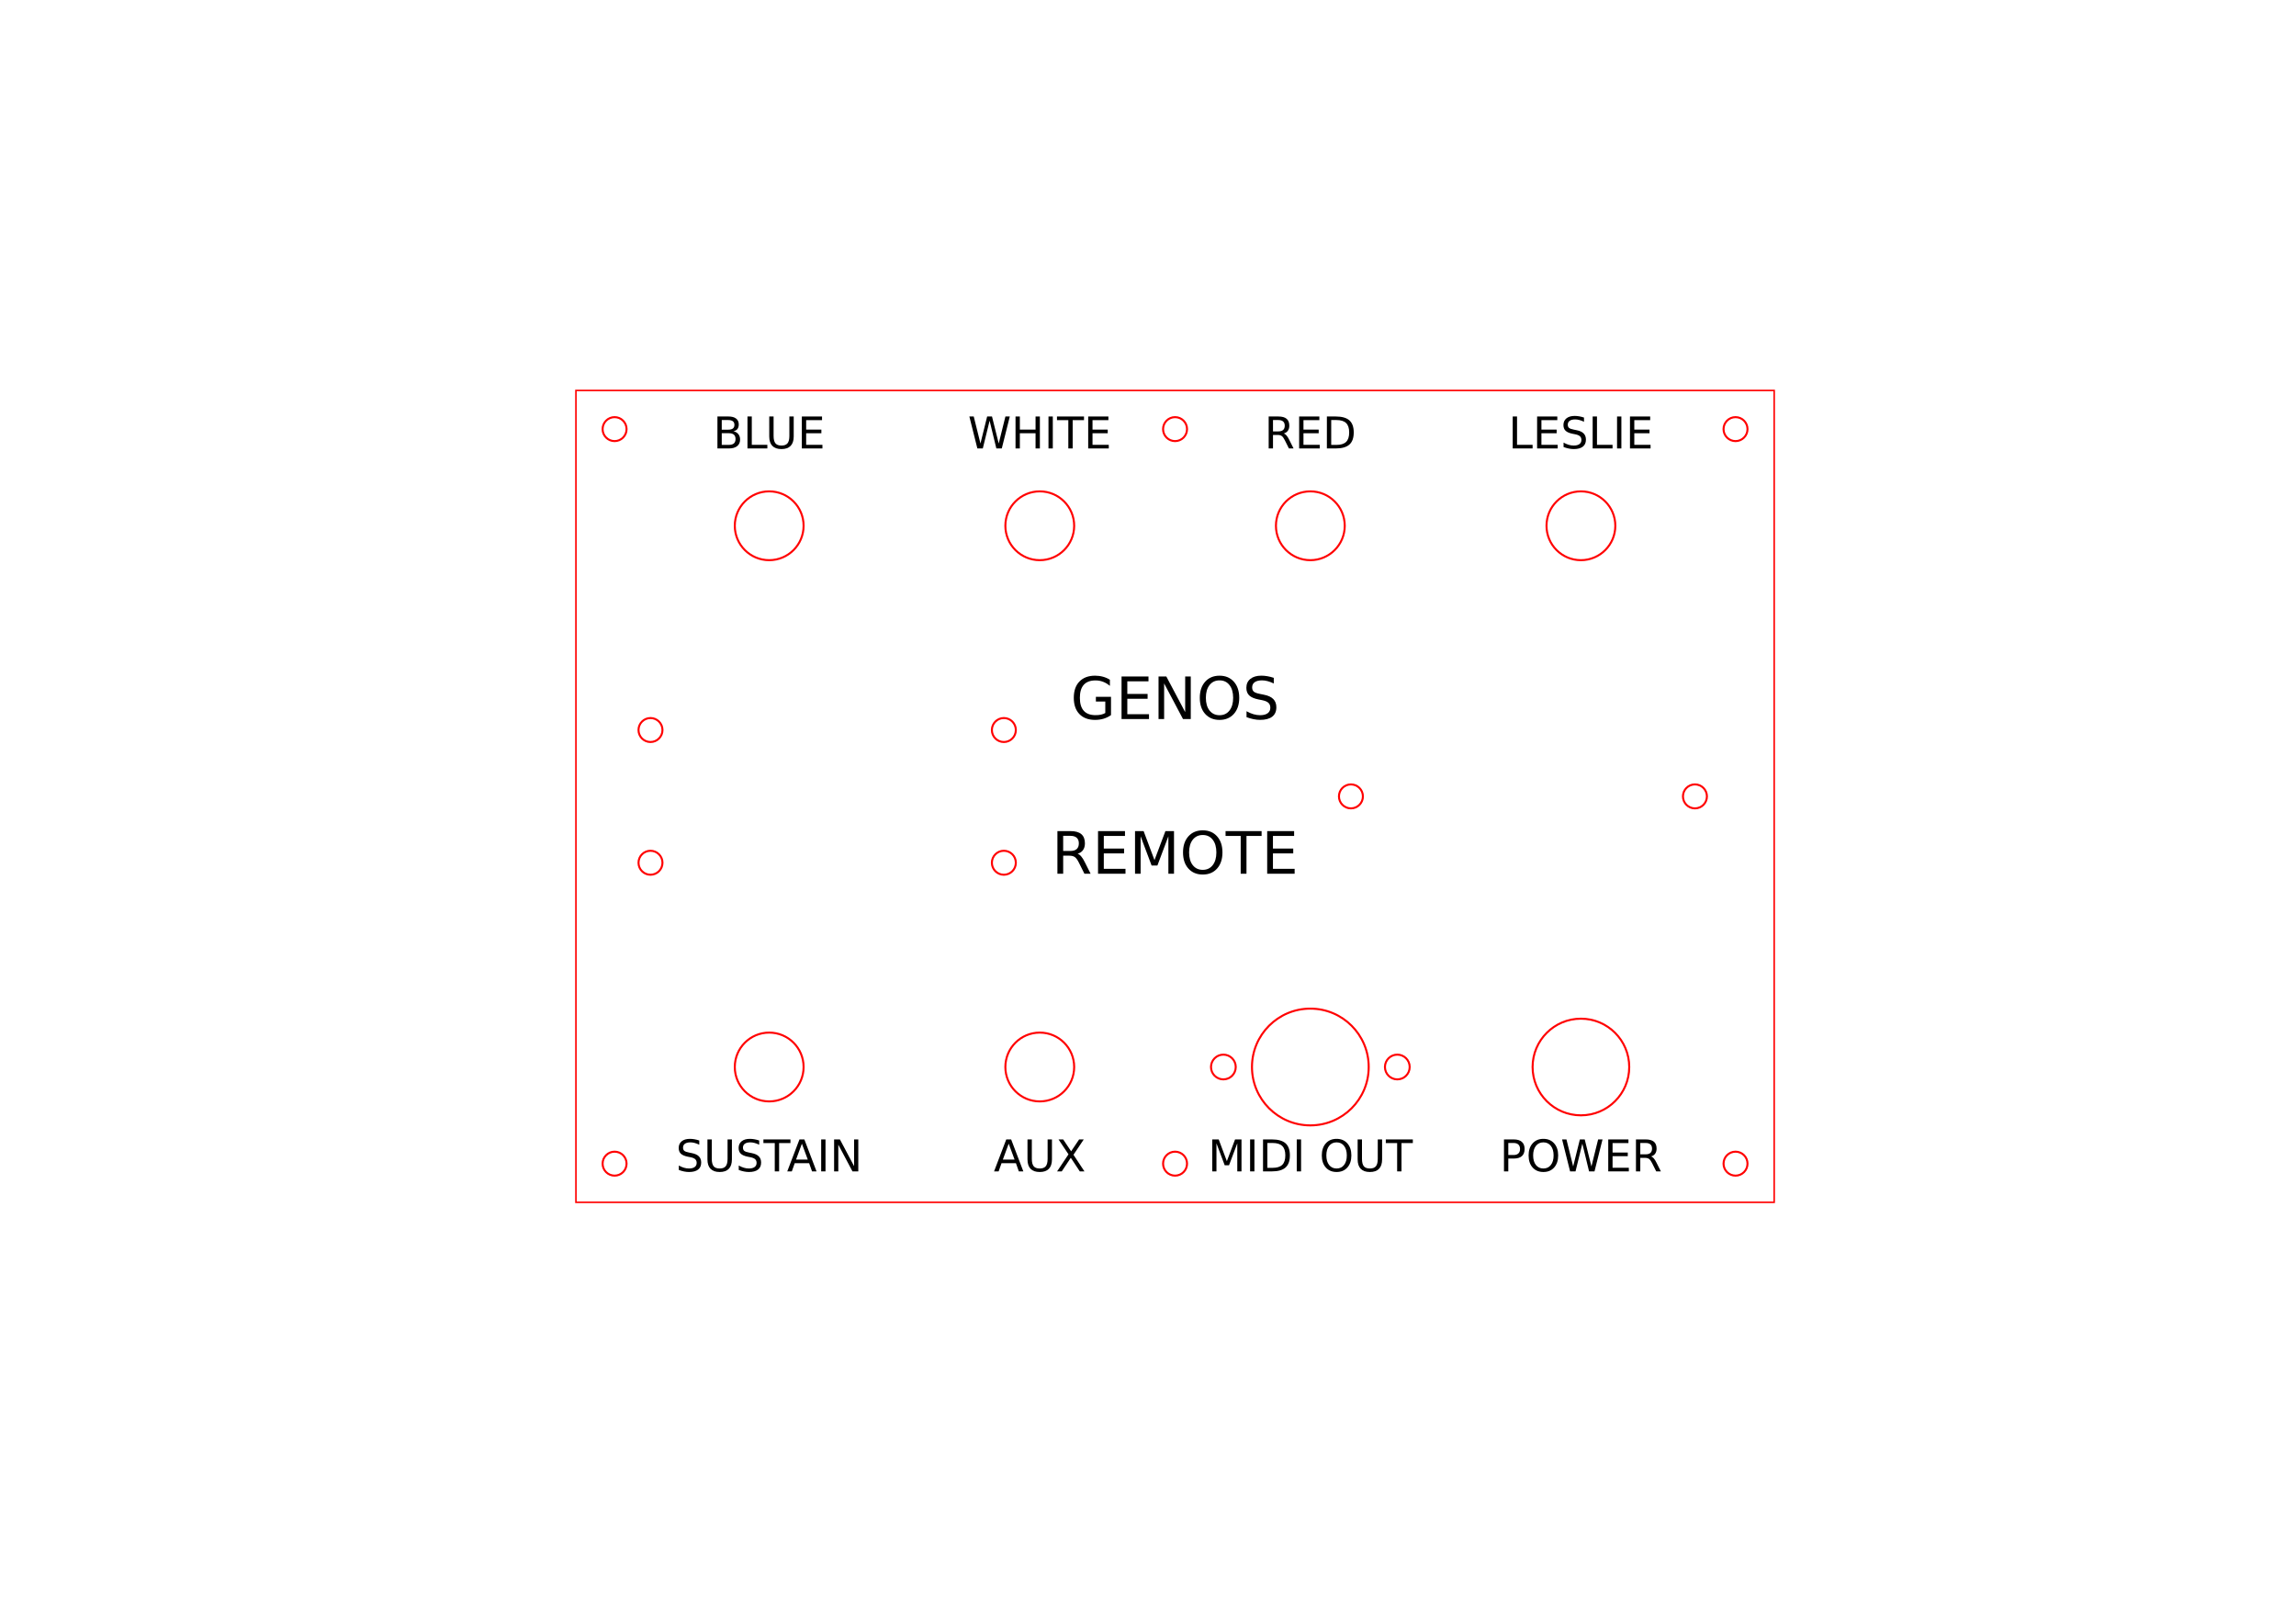
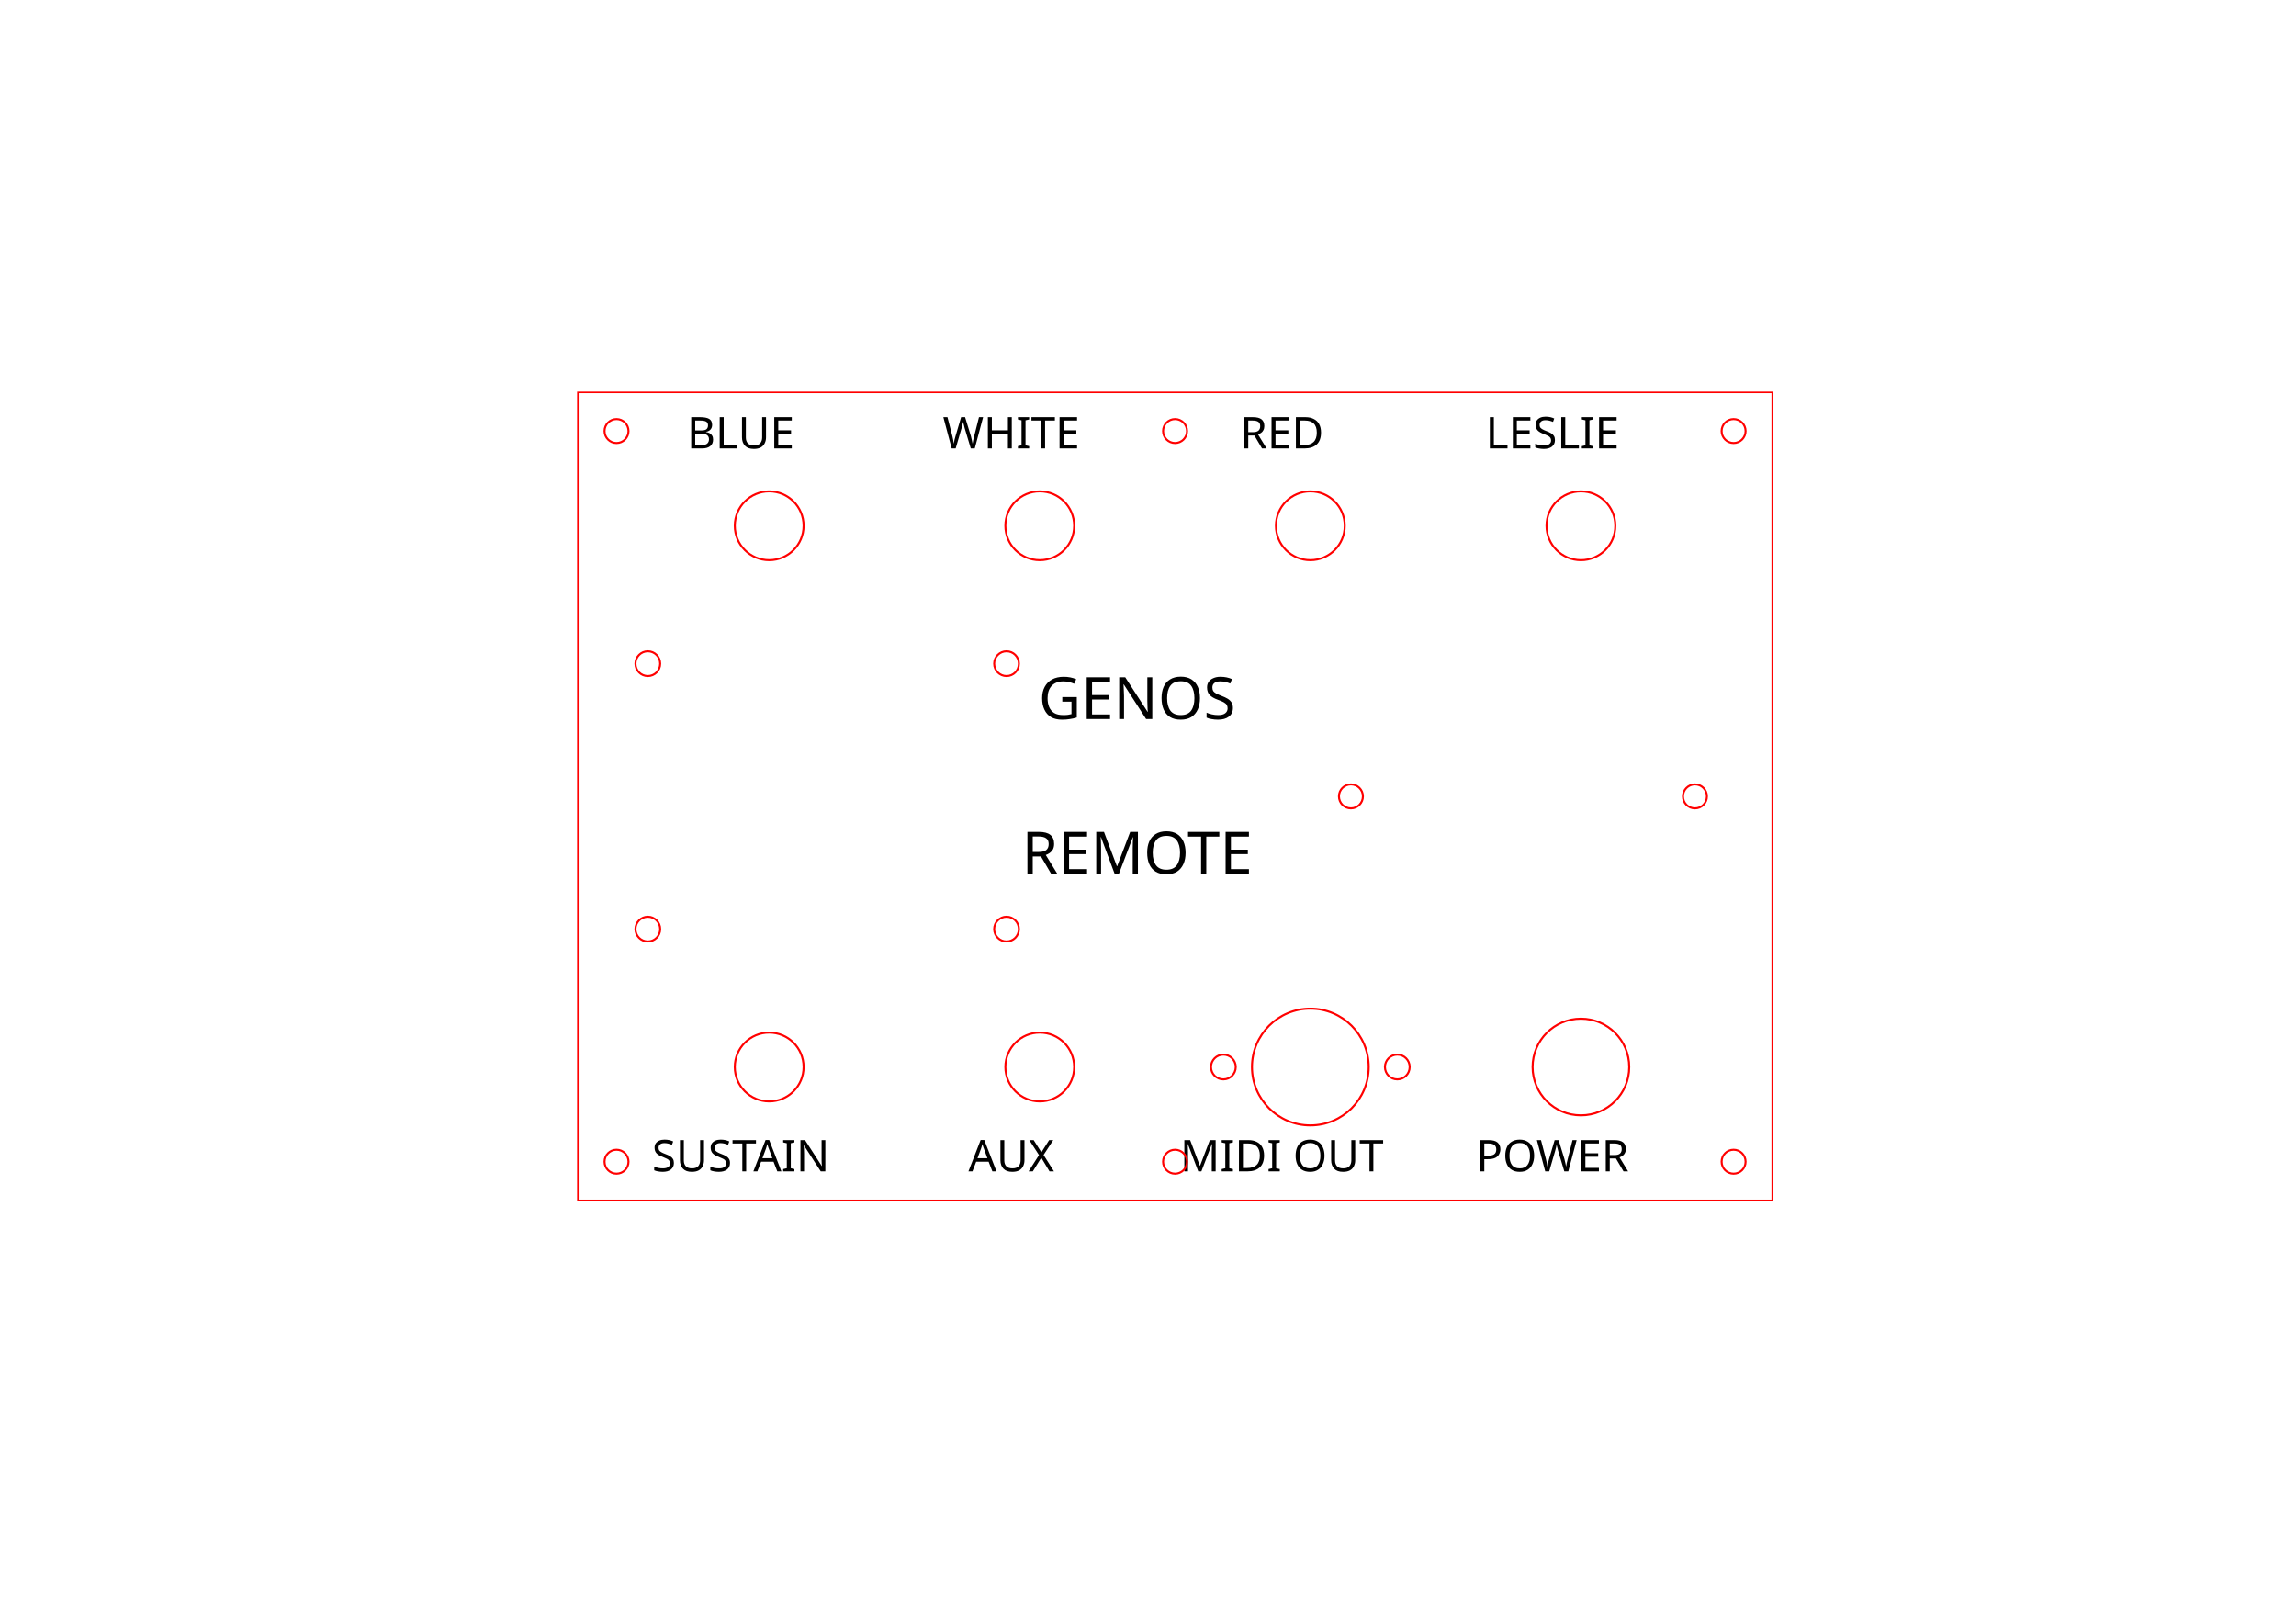
<svg xmlns="http://www.w3.org/2000/svg" width="297mm" height="210mm" viewBox="0 0 297 210" version="1.1" id="svg643">
  <defs id="defs637" />
  <g id="layer1" transform="translate(0,-87)">
-     <path style="fill:none;stroke:#ff0000;stroke-width:0.261;stroke-opacity:1" d="m 85.695,198.583 a 1.55,1.55 0 0 1 -1.55,1.55 1.55,1.55 0 0 1 -1.55,-1.55 1.55,1.55 0 0 1 1.55,-1.55 1.55,1.55 0 0 1 1.55,1.55 z" id="elli19" />
-     <path style="fill:none;stroke:#ff0000;stroke-width:0.261;stroke-opacity:1" d="m 176.3,190 a 1.55,1.55 0 0 1 -1.55,1.55 1.55,1.55 0 0 1 -1.55,-1.55 1.55,1.55 0 0 1 1.55,-1.55 1.55,1.55 0 0 1 1.55,1.55 z" id="elli18" />
-     <path style="fill:none;stroke:#ff0000;stroke-width:0.261;stroke-opacity:1" d="m 131.405,198.583 a 1.55,1.55 0 0 1 -1.55,1.55 1.55,1.55 0 0 1 -1.55,-1.55 1.55,1.55 0 0 1 1.55,-1.55 1.55,1.55 0 0 1 1.55,1.55 z" id="elli22" />
-     <path style="fill:none;stroke:#ff0000;stroke-width:0.261;stroke-opacity:1" d="m 85.695,181.417 a 1.55,1.55 0 0 1 -1.55,1.55 1.55,1.55 0 0 1 -1.55,-1.55 1.55,1.55 0 0 1 1.55,-1.55 1.55,1.55 0 0 1 1.55,1.55 z" id="elli20" />
-     <path style="fill:none;stroke:#ff0000;stroke-width:0.261;stroke-opacity:1" d="m 131.405,181.417 a 1.55,1.55 0 0 1 -1.55,1.55 1.55,1.55 0 0 1 -1.55,-1.55 1.55,1.55 0 0 1 1.55,-1.55 1.55,1.55 0 0 1 1.55,1.55 z" id="elli21" />
-     <g aria-label="POWER" style="font-style:normal;font-variant:normal;font-weight:normal;font-stretch:normal;font-size:5.669px;line-height:125%;font-family:sans-serif;-inkscape-font-specification:'sans-serif, Normal';font-variant-ligatures:normal;font-variant-caps:normal;font-variant-numeric:normal;text-align:center;letter-spacing:0px;word-spacing:0px;writing-mode:lr-tb;text-anchor:middle;fill:#000000;fill-opacity:1;stroke:none;stroke-width:0.265px;stroke-linecap:butt;stroke-linejoin:miter;stroke-opacity:1" id="text8">
-       <path d="m 195.107,234.827 v 1.553 h 0.703 q 0.39,0 0.603,-0.202 0.213,-0.202 0.213,-0.576 0,-0.371 -0.213,-0.573 -0.213,-0.202 -0.603,-0.202 z m -0.559,-0.46 h 1.262 q 0.695,0 1.049,0.316 0.357,0.313 0.357,0.919 0,0.612 -0.357,0.925 -0.354,0.313 -1.049,0.313 h -0.703 V 238.5 h -0.559 z" style="stroke-width:0.265px" id="path366" />
-       <path d="m 199.647,234.746 q -0.609,0 -0.969,0.454 -0.357,0.454 -0.357,1.237 0,0.781 0.357,1.235 0.36,0.454 0.969,0.454 0.609,0 0.963,-0.454 0.357,-0.454 0.357,-1.235 0,-0.783 -0.357,-1.237 -0.354,-0.454 -0.963,-0.454 z m 0,-0.454 q 0.869,0 1.39,0.584 0.52,0.581 0.52,1.561 0,0.977 -0.52,1.561 -0.52,0.581 -1.39,0.581 -0.872,0 -1.395,-0.581 -0.52,-0.581 -0.52,-1.561 0,-0.98 0.52,-1.561 0.523,-0.584 1.395,-0.584 z" style="stroke-width:0.265px" id="path368" />
-       <path d="m 202.064,234.367 h 0.565 l 0.869,3.493 0.866,-3.493 h 0.628 l 0.869,3.493 0.866,-3.493 h 0.567 L 206.258,238.5 h -0.703 l -0.872,-3.588 -0.88,3.588 h -0.703 z" style="stroke-width:0.265px" id="path370" />
-       <path d="m 208.035,234.367 h 2.613 v 0.471 h -2.054 v 1.224 h 1.968 v 0.471 h -1.968 v 1.498 h 2.104 V 238.5 H 208.035 Z" style="stroke-width:0.265px" id="path372" />
-       <path d="m 213.582,236.562 q 0.18,0.061 0.349,0.26 0.172,0.199 0.343,0.548 l 0.567,1.129 h -0.601 l -0.529,-1.06 q -0.205,-0.415 -0.399,-0.551 -0.191,-0.136 -0.523,-0.136 h -0.609 V 238.5 h -0.559 v -4.133 h 1.262 q 0.709,0 1.057,0.296 0.349,0.296 0.349,0.894 0,0.39 -0.183,0.648 -0.18,0.257 -0.526,0.357 z m -1.401,-1.736 v 1.467 h 0.703 q 0.404,0 0.609,-0.185 0.208,-0.188 0.208,-0.551 0,-0.363 -0.208,-0.545 -0.205,-0.185 -0.609,-0.185 z" style="stroke-width:0.265px" id="path374" />
-     </g>
-     <g aria-label="GENOS" style="font-style:normal;font-variant:normal;font-weight:normal;font-stretch:normal;font-size:7.559px;line-height:125%;font-family:sans-serif;-inkscape-font-specification:'sans-serif, Normal';font-variant-ligatures:normal;font-variant-caps:normal;font-variant-numeric:normal;text-align:center;letter-spacing:0px;word-spacing:0px;writing-mode:lr-tb;text-anchor:middle;fill:#000000;fill-opacity:1;stroke:none;stroke-width:0.265px;stroke-linecap:butt;stroke-linejoin:miter;stroke-opacity:1" id="text9">
-       <path d="m 142.976,179.214 v -1.48 h -1.218 v -0.613 h 1.956 v 2.366 q -0.432,0.306 -0.952,0.465 -0.52,0.155 -1.111,0.155 -1.292,0 -2.023,-0.753 -0.727,-0.757 -0.727,-2.104 0,-1.351 0.727,-2.104 0.731,-0.757 2.023,-0.757 0.539,0 1.022,0.133 0.487,0.133 0.897,0.391 v 0.794 q -0.413,-0.351 -0.878,-0.528 -0.465,-0.177 -0.978,-0.177 -1.011,0 -1.521,0.565 -0.506,0.565 -0.506,1.683 0,1.115 0.506,1.679 0.509,0.565 1.521,0.565 0.395,0 0.705,-0.066 0.31,-0.07 0.557,-0.214 z" style="stroke-width:0.265px" id="path377" />
-       <path d="m 145.079,174.489 h 3.484 v 0.627 h -2.739 v 1.631 h 2.624 v 0.627 h -2.624 v 1.997 h 2.805 V 180 h -3.551 z" style="stroke-width:0.265px" id="path379" />
-       <path d="m 149.863,174.489 h 1.004 l 2.443,4.61 v -4.61 h 0.723 V 180 h -1.004 l -2.443,-4.61 V 180 h -0.723 z" style="stroke-width:0.265px" id="path381" />
-       <path d="m 157.754,174.995 q -0.812,0 -1.292,0.605 -0.476,0.605 -0.476,1.65 0,1.041 0.476,1.646 0.48,0.605 1.292,0.605 0.812,0 1.284,-0.605 0.476,-0.605 0.476,-1.646 0,-1.045 -0.476,-1.65 -0.472,-0.605 -1.284,-0.605 z m 0,-0.605 q 1.159,0 1.853,0.779 0.694,0.775 0.694,2.082 0,1.303 -0.694,2.082 -0.694,0.775 -1.853,0.775 -1.163,0 -1.86,-0.775 -0.694,-0.775 -0.694,-2.082 0,-1.307 0.694,-2.082 0.698,-0.779 1.86,-0.779 z" style="stroke-width:0.265px" id="path383" />
-       <path d="m 164.771,174.67 v 0.727 q -0.424,-0.203 -0.801,-0.303 -0.376,-0.1 -0.727,-0.1 -0.609,0 -0.941,0.236 -0.329,0.236 -0.329,0.672 0,0.365 0.218,0.554 0.221,0.185 0.834,0.299 l 0.45,0.092 q 0.834,0.159 1.229,0.561 0.399,0.399 0.399,1.07 0,0.801 -0.539,1.214 -0.535,0.413 -1.572,0.413 -0.391,0 -0.834,-0.089 -0.439,-0.089 -0.912,-0.262 v -0.768 q 0.454,0.255 0.89,0.384 0.436,0.129 0.856,0.129 0.639,0 0.985,-0.251 0.347,-0.251 0.347,-0.716 0,-0.406 -0.251,-0.635 -0.247,-0.229 -0.816,-0.343 l -0.454,-0.089 q -0.834,-0.166 -1.207,-0.52 -0.373,-0.354 -0.373,-0.985 0,-0.731 0.513,-1.152 0.517,-0.421 1.421,-0.421 0.388,0 0.79,0.07 0.402,0.07 0.823,0.21 z" style="stroke-width:0.265px" id="path385" />
-     </g>
-     <g aria-label="REMOTE" style="font-style:normal;font-variant:normal;font-weight:normal;font-stretch:normal;font-size:7.559px;line-height:125%;font-family:sans-serif;-inkscape-font-specification:'sans-serif, Normal';font-variant-ligatures:normal;font-variant-caps:normal;font-variant-numeric:normal;text-align:center;letter-spacing:0px;word-spacing:0px;writing-mode:lr-tb;text-anchor:middle;fill:#000000;fill-opacity:1;stroke:none;stroke-width:0.265px;stroke-linecap:butt;stroke-linejoin:miter;stroke-opacity:1" id="text10">
-       <path d="m 139.395,197.416 q 0.24,0.081 0.465,0.347 0.229,0.266 0.458,0.731 L 141.075,200 h -0.801 l -0.705,-1.414 q -0.273,-0.554 -0.531,-0.735 -0.255,-0.181 -0.698,-0.181 H 137.528 V 200 h -0.746 v -5.511 h 1.683 q 0.945,0 1.41,0.395 0.465,0.395 0.465,1.192 0,0.52 -0.244,0.864 -0.24,0.343 -0.701,0.476 z m -1.868,-2.314 v 1.956 h 0.938 q 0.539,0 0.812,-0.247 0.277,-0.251 0.277,-0.734 0,-0.484 -0.277,-0.727 -0.273,-0.247 -0.812,-0.247 z" style="stroke-width:0.265px" id="path388" />
-       <path d="m 142.038,194.489 h 3.484 v 0.627 h -2.739 v 1.631 h 2.624 v 0.627 h -2.624 v 1.997 h 2.805 V 200 h -3.551 z" style="stroke-width:0.265px" id="path390" />
-       <path d="m 146.822,194.489 h 1.111 l 1.406,3.75 1.414,-3.75 h 1.111 V 200 h -0.727 v -4.839 l -1.421,3.78 h -0.749 l -1.421,-3.78 V 200 h -0.723 z" style="stroke-width:0.265px" id="path392" />
-       <path d="m 155.584,194.995 q -0.812,0 -1.292,0.605 -0.476,0.605 -0.476,1.65 0,1.041 0.476,1.646 0.48,0.605 1.292,0.605 0.812,0 1.284,-0.605 0.476,-0.605 0.476,-1.646 0,-1.045 -0.476,-1.65 -0.472,-0.605 -1.284,-0.605 z m 0,-0.605 q 1.159,0 1.853,0.779 0.694,0.775 0.694,2.082 0,1.303 -0.694,2.082 -0.694,0.775 -1.853,0.775 -1.163,0 -1.86,-0.775 -0.694,-0.775 -0.694,-2.082 0,-1.307 0.694,-2.082 0.698,-0.779 1.86,-0.779 z" style="stroke-width:0.265px" id="path394" />
-       <path d="m 158.533,194.489 h 4.662 v 0.627 h -1.956 V 200 h -0.749 v -4.883 h -1.956 z" style="stroke-width:0.265px" id="path396" />
-       <path d="m 163.918,194.489 h 3.484 v 0.627 h -2.739 v 1.631 h 2.624 v 0.627 h -2.624 v 1.997 h 2.805 V 200 h -3.551 z" style="stroke-width:0.265px" id="path398" />
-     </g>
-     <path style="fill:none;stroke:#ff0000;stroke-width:0.2;stroke-opacity:1" d="m 74.5,137.5 h 155 v 105 h -155 z" id="rect1" />
-     <g aria-label="WHITE" style="font-style:normal;font-variant:normal;font-weight:normal;font-stretch:normal;font-size:5.669px;line-height:125%;font-family:sans-serif;-inkscape-font-specification:'sans-serif, Normal';font-variant-ligatures:normal;font-variant-caps:normal;font-variant-numeric:normal;text-align:center;letter-spacing:0px;word-spacing:0px;writing-mode:lr-tb;text-anchor:middle;fill:#000000;fill-opacity:1;stroke:none;stroke-width:0.265px;stroke-linecap:butt;stroke-linejoin:miter;stroke-opacity:1" id="text2">
-       <path d="m 125.393,140.867 h 0.565 l 0.869,3.493 0.866,-3.493 h 0.628 l 0.869,3.493 0.866,-3.493 h 0.567 L 129.586,145 h -0.703 l -0.872,-3.588 -0.88,3.588 h -0.703 z" style="stroke-width:0.265px" id="path402" />
-       <path d="m 131.364,140.867 h 0.559 v 1.694 h 2.032 v -1.694 h 0.559 V 145 h -0.559 v -1.968 H 131.923 V 145 h -0.559 z" style="stroke-width:0.265px" id="path404" />
-       <path d="m 135.627,140.867 h 0.559 V 145 h -0.559 z" style="stroke-width:0.265px" id="path406" />
-       <path d="m 136.726,140.867 h 3.496 v 0.471 h -1.467 V 145 h -0.562 v -3.662 h -1.467 z" style="stroke-width:0.265px" id="path408" />
-       <path d="m 140.764,140.867 h 2.613 v 0.471 h -2.054 v 1.224 h 1.968 v 0.471 h -1.968 v 1.498 h 2.104 V 145 h -2.663 z" style="stroke-width:0.265px" id="path410" />
-     </g>
-     <g aria-label="RED" style="font-style:normal;font-variant:normal;font-weight:normal;font-stretch:normal;font-size:5.669px;line-height:125%;font-family:sans-serif;-inkscape-font-specification:'sans-serif, Normal';font-variant-ligatures:normal;font-variant-caps:normal;font-variant-numeric:normal;text-align:center;letter-spacing:0px;word-spacing:0px;writing-mode:lr-tb;text-anchor:middle;fill:#000000;fill-opacity:1;stroke:none;stroke-width:0.265px;stroke-linecap:butt;stroke-linejoin:miter;stroke-opacity:1" id="text3">
-       <path d="m 166.07,143.062 q 0.18,0.061 0.349,0.26 0.172,0.199 0.343,0.548 L 167.33,145 h -0.601 l -0.529,-1.06 q -0.205,-0.415 -0.399,-0.551 -0.191,-0.136 -0.523,-0.136 h -0.609 V 145 h -0.559 v -4.133 h 1.262 q 0.709,0 1.057,0.296 0.349,0.296 0.349,0.894 0,0.39 -0.183,0.648 -0.18,0.257 -0.526,0.357 z m -1.401,-1.736 v 1.467 h 0.703 q 0.404,0 0.609,-0.185 0.208,-0.188 0.208,-0.551 0,-0.363 -0.208,-0.545 -0.205,-0.185 -0.609,-0.185 z" style="stroke-width:0.265px" id="path413" />
-       <path d="m 168.052,140.867 h 2.613 v 0.471 h -2.054 v 1.224 h 1.968 v 0.471 h -1.968 v 1.498 h 2.104 V 145 h -2.663 z" style="stroke-width:0.265px" id="path415" />
-       <path d="m 172.199,141.327 v 3.214 h 0.675 q 0.855,0 1.251,-0.388 0.399,-0.388 0.399,-1.224 0,-0.83 -0.399,-1.215 -0.396,-0.388 -1.251,-0.388 z m -0.559,-0.46 h 1.149 q 1.201,0 1.763,0.501 0.562,0.498 0.562,1.561 0,1.069 -0.565,1.57 Q 173.984,145 172.789,145 h -1.149 z" style="stroke-width:0.265px" id="path417" />
-     </g>
-     <g aria-label="BLUE" style="font-style:normal;font-variant:normal;font-weight:normal;font-stretch:normal;font-size:5.669px;line-height:125%;font-family:sans-serif;-inkscape-font-specification:'sans-serif, Normal';font-variant-ligatures:normal;font-variant-caps:normal;font-variant-numeric:normal;text-align:center;letter-spacing:0px;word-spacing:0px;writing-mode:lr-tb;text-anchor:middle;fill:#000000;fill-opacity:1;stroke:none;stroke-width:0.265px;stroke-linecap:butt;stroke-linejoin:miter;stroke-opacity:1" id="text1">
-       <path d="m 93.363,143.026 v 1.514 h 0.897 q 0.451,0 0.667,-0.185 0.219,-0.188 0.219,-0.573 0,-0.388 -0.219,-0.57 -0.216,-0.185 -0.667,-0.185 z m 0,-1.7 v 1.246 h 0.828 q 0.41,0 0.609,-0.152 0.202,-0.155 0.202,-0.471 0,-0.313 -0.202,-0.468 -0.199,-0.155 -0.609,-0.155 z m -0.559,-0.46 h 1.428 q 0.639,0 0.985,0.266 0.346,0.266 0.346,0.756 0,0.379 -0.177,0.603 -0.177,0.224 -0.52,0.28 0.412,0.089 0.639,0.371 0.23,0.28 0.23,0.7 0,0.554 -0.376,0.855 Q 94.982,145 94.287,145 h -1.484 z" style="stroke-width:0.265px" id="path420" />
-       <path d="m 96.69,140.867 h 0.559 v 3.662 h 2.012 V 145 h -2.572 z" style="stroke-width:0.265px" id="path422" />
-       <path d="m 99.506,140.867 h 0.562 v 2.511 q 0,0.664 0.241,0.958 0.241,0.291 0.781,0.291 0.537,0 0.778,-0.291 0.241,-0.293 0.241,-0.958 v -2.511 h 0.562 v 2.58 q 0,0.808 -0.401,1.221 -0.399,0.412 -1.179,0.412 -0.783,0 -1.185,-0.412 -0.399,-0.412 -0.399,-1.221 z" style="stroke-width:0.265px" id="path424" />
-       <path d="m 103.722,140.867 h 2.613 v 0.471 h -2.054 v 1.224 h 1.968 v 0.471 h -1.968 v 1.498 h 2.104 V 145 h -2.663 z" style="stroke-width:0.265px" id="path426" />
-     </g>
-     <g aria-label="AUX" style="font-style:normal;font-variant:normal;font-weight:normal;font-stretch:normal;font-size:5.669px;line-height:125%;font-family:sans-serif;-inkscape-font-specification:'sans-serif, Normal';font-variant-ligatures:normal;font-variant-caps:normal;font-variant-numeric:normal;text-align:center;letter-spacing:0px;word-spacing:0px;writing-mode:lr-tb;text-anchor:middle;fill:#000000;fill-opacity:1;stroke:none;stroke-width:0.265px;stroke-linecap:butt;stroke-linejoin:miter;stroke-opacity:1" id="text6">
-       <path d="m 130.481,234.918 -0.758,2.057 h 1.52 z m -0.316,-0.551 h 0.634 l 1.575,4.133 h -0.581 l -0.376,-1.06 h -1.863 L 129.177,238.5 h -0.59 z" style="stroke-width:0.265px" id="path429" />
-       <path d="m 132.911,234.367 h 0.562 v 2.511 q 0,0.664 0.241,0.958 0.241,0.291 0.781,0.291 0.537,0 0.778,-0.291 0.241,-0.293 0.241,-0.958 v -2.511 h 0.562 v 2.58 q 0,0.808 -0.401,1.221 -0.399,0.412 -1.179,0.412 -0.783,0 -1.185,-0.412 -0.399,-0.412 -0.399,-1.221 z" style="stroke-width:0.265px" id="path431" />
-       <path d="m 136.928,234.367 h 0.601 l 1.027,1.536 1.033,-1.536 h 0.601 l -1.329,1.985 1.417,2.148 h -0.601 l -1.163,-1.758 -1.171,1.758 h -0.603 l 1.475,-2.206 z" style="stroke-width:0.265px" id="path433" />
-     </g>
-     <g aria-label="MIDI OUT" style="font-style:normal;font-variant:normal;font-weight:normal;font-stretch:normal;font-size:5.669px;line-height:125%;font-family:sans-serif;-inkscape-font-specification:'sans-serif, Normal';font-variant-ligatures:normal;font-variant-caps:normal;font-variant-numeric:normal;text-align:center;letter-spacing:0px;word-spacing:0px;writing-mode:lr-tb;text-anchor:middle;fill:#000000;fill-opacity:1;stroke:none;stroke-width:0.265px;stroke-linecap:butt;stroke-linejoin:miter;stroke-opacity:1" id="text7">
-       <path d="m 156.813,234.367 h 0.833 l 1.055,2.812 1.06,-2.812 h 0.833 V 238.5 h -0.545 v -3.629 l -1.066,2.835 h -0.562 l -1.066,-2.835 V 238.5 h -0.543 z" style="stroke-width:0.265px" id="path436" />
-       <path d="m 161.707,234.367 h 0.559 V 238.5 h -0.559 z" style="stroke-width:0.265px" id="path438" />
-       <path d="m 163.939,234.827 v 3.214 h 0.675 q 0.855,0 1.251,-0.388 0.399,-0.388 0.399,-1.224 0,-0.83 -0.399,-1.215 -0.396,-0.388 -1.251,-0.388 z m -0.559,-0.46 h 1.149 q 1.201,0 1.763,0.501 0.562,0.498 0.562,1.561 0,1.069 -0.565,1.57 Q 165.724,238.5 164.528,238.5 h -1.149 z" style="stroke-width:0.265px" id="path440" />
-       <path d="m 167.742,234.367 h 0.559 V 238.5 h -0.559 z" style="stroke-width:0.265px" id="path442" />
-       <path d="m 172.897,234.746 q -0.609,0 -0.969,0.454 -0.357,0.454 -0.357,1.237 0,0.781 0.357,1.235 0.36,0.454 0.969,0.454 0.609,0 0.963,-0.454 0.357,-0.454 0.357,-1.235 0,-0.783 -0.357,-1.237 -0.354,-0.454 -0.963,-0.454 z m 0,-0.454 q 0.869,0 1.39,0.584 0.52,0.581 0.52,1.561 0,0.977 -0.52,1.561 -0.52,0.581 -1.39,0.581 -0.872,0 -1.395,-0.581 -0.52,-0.581 -0.52,-1.561 0,-0.98 0.52,-1.561 0.523,-0.584 1.395,-0.584 z" style="stroke-width:0.265px" id="path444" />
-       <path d="m 175.618,234.367 h 0.562 v 2.511 q 0,0.664 0.241,0.958 0.241,0.291 0.781,0.291 0.537,0 0.778,-0.291 0.241,-0.293 0.241,-0.958 v -2.511 h 0.562 v 2.58 q 0,0.808 -0.401,1.221 -0.399,0.412 -1.179,0.412 -0.783,0 -1.185,-0.412 -0.399,-0.412 -0.399,-1.221 z" style="stroke-width:0.265px" id="path446" />
-       <path d="m 179.261,234.367 h 3.496 v 0.471 H 181.29 V 238.5 h -0.562 v -3.662 h -1.467 z" style="stroke-width:0.265px" id="path448" />
-     </g>
-     <g aria-label="LESLIE" style="font-style:normal;font-variant:normal;font-weight:normal;font-stretch:normal;font-size:5.669px;line-height:125%;font-family:sans-serif;-inkscape-font-specification:'sans-serif, Normal';font-variant-ligatures:normal;font-variant-caps:normal;font-variant-numeric:normal;text-align:center;letter-spacing:0px;word-spacing:0px;writing-mode:lr-tb;text-anchor:middle;fill:#000000;fill-opacity:1;stroke:none;stroke-width:0.265px;stroke-linecap:butt;stroke-linejoin:miter;stroke-opacity:1" id="text4">
-       <path d="m 195.678,140.867 h 0.559 v 3.662 h 2.012 V 145 h -2.572 z" style="stroke-width:0.265px" id="path451" />
-       <path d="m 198.833,140.867 h 2.613 v 0.471 h -2.054 v 1.224 h 1.968 v 0.471 h -1.968 v 1.498 h 2.104 V 145 h -2.663 z" style="stroke-width:0.265px" id="path453" />
-       <path d="m 204.899,141.003 v 0.545 q -0.318,-0.152 -0.601,-0.227 -0.282,-0.075 -0.545,-0.075 -0.457,0 -0.706,0.177 -0.246,0.177 -0.246,0.504 0,0.274 0.163,0.415 0.166,0.138 0.626,0.224 l 0.338,0.069 q 0.626,0.119 0.922,0.421 0.299,0.299 0.299,0.803 0,0.601 -0.404,0.911 -0.401,0.31 -1.179,0.31 -0.293,0 -0.626,-0.066 -0.329,-0.066 -0.684,-0.197 v -0.576 q 0.34,0.191 0.667,0.288 0.327,0.097 0.642,0.097 0.479,0 0.739,-0.188 0.26,-0.188 0.26,-0.537 0,-0.304 -0.188,-0.476 -0.185,-0.172 -0.612,-0.257 l -0.34,-0.066 q -0.626,-0.125 -0.905,-0.39 -0.28,-0.266 -0.28,-0.739 0,-0.548 0.385,-0.864 0.388,-0.316 1.066,-0.316 0.291,0 0.592,0.053 0.302,0.053 0.617,0.158 z" style="stroke-width:0.265px" id="path455" />
-       <path d="m 206.02,140.867 h 0.559 v 3.662 h 2.012 V 145 h -2.572 z" style="stroke-width:0.265px" id="path457" />
-       <path d="m 209.175,140.867 h 0.559 V 145 h -0.559 z" style="stroke-width:0.265px" id="path459" />
-       <path d="m 210.847,140.867 h 2.613 v 0.471 h -2.054 v 1.224 h 1.968 v 0.471 h -1.968 v 1.498 h 2.104 V 145 h -2.663 z" style="stroke-width:0.265px" id="path461" />
-     </g>
-     <g aria-label="SUSTAIN" style="font-style:normal;font-variant:normal;font-weight:normal;font-stretch:normal;font-size:5.669px;line-height:125%;font-family:sans-serif;-inkscape-font-specification:'sans-serif, Normal';font-variant-ligatures:normal;font-variant-caps:normal;font-variant-numeric:normal;text-align:center;letter-spacing:0px;word-spacing:0px;writing-mode:lr-tb;text-anchor:middle;fill:#000000;fill-opacity:1;stroke:none;stroke-width:0.265px;stroke-linecap:butt;stroke-linejoin:miter;stroke-opacity:1" id="text5">
-       <path d="m 90.453,234.503 v 0.545 q -0.318,-0.152 -0.601,-0.227 -0.282,-0.075 -0.545,-0.075 -0.457,0 -0.706,0.177 -0.246,0.177 -0.246,0.504 0,0.274 0.163,0.415 0.166,0.138 0.626,0.224 l 0.338,0.069 q 0.626,0.119 0.922,0.421 0.299,0.299 0.299,0.803 0,0.601 -0.404,0.911 -0.401,0.31 -1.179,0.31 -0.293,0 -0.626,-0.066 -0.329,-0.066 -0.684,-0.197 v -0.576 q 0.34,0.191 0.667,0.288 0.327,0.097 0.642,0.097 0.479,0 0.739,-0.188 0.26,-0.188 0.26,-0.537 0,-0.304 -0.188,-0.476 -0.185,-0.172 -0.612,-0.257 l -0.34,-0.066 q -0.626,-0.125 -0.905,-0.39 -0.28,-0.266 -0.28,-0.739 0,-0.548 0.385,-0.864 0.388,-0.316 1.066,-0.316 0.291,0 0.592,0.053 0.302,0.053 0.617,0.158 z" style="stroke-width:0.265px" id="path464" />
-       <path d="m 91.511,234.367 h 0.562 v 2.511 q 0,0.664 0.241,0.958 0.241,0.291 0.781,0.291 0.537,0 0.778,-0.291 0.241,-0.293 0.241,-0.958 v -2.511 h 0.562 v 2.58 q 0,0.808 -0.401,1.221 -0.399,0.412 -1.179,0.412 -0.783,0 -1.185,-0.412 -0.399,-0.412 -0.399,-1.221 z" style="stroke-width:0.265px" id="path466" />
-       <path d="m 98.204,234.503 v 0.545 q -0.318,-0.152 -0.601,-0.227 -0.282,-0.075 -0.545,-0.075 -0.457,0 -0.706,0.177 -0.246,0.177 -0.246,0.504 0,0.274 0.163,0.415 0.166,0.138 0.626,0.224 l 0.338,0.069 q 0.626,0.119 0.922,0.421 0.299,0.299 0.299,0.803 0,0.601 -0.404,0.911 -0.401,0.31 -1.179,0.31 -0.293,0 -0.626,-0.066 -0.329,-0.066 -0.684,-0.197 v -0.576 q 0.34,0.191 0.667,0.288 0.327,0.097 0.642,0.097 0.479,0 0.739,-0.188 0.26,-0.188 0.26,-0.537 0,-0.304 -0.188,-0.476 -0.185,-0.172 -0.612,-0.257 l -0.34,-0.066 q -0.626,-0.125 -0.905,-0.39 -0.28,-0.266 -0.28,-0.739 0,-0.548 0.385,-0.864 0.388,-0.316 1.066,-0.316 0.291,0 0.592,0.053 0.302,0.053 0.617,0.158 z" style="stroke-width:0.265px" id="path468" />
-       <path d="m 98.753,234.367 h 3.496 v 0.471 h -1.467 V 238.5 h -0.562 v -3.662 h -1.467 z" style="stroke-width:0.265px" id="path470" />
-       <path d="m 103.73,234.918 -0.758,2.057 h 1.52 z m -0.316,-0.551 h 0.634 l 1.575,4.133 h -0.581 l -0.376,-1.06 h -1.863 L 102.426,238.5 h -0.59 z" style="stroke-width:0.265px" id="path472" />
-       <path d="m 106.224,234.367 h 0.559 V 238.5 h -0.559 z" style="stroke-width:0.265px" id="path474" />
-       <path d="m 107.896,234.367 h 0.753 l 1.833,3.458 v -3.458 h 0.543 V 238.5 h -0.753 l -1.833,-3.457 V 238.5 h -0.543 z" style="stroke-width:0.265px" id="path476" />
-     </g>
-     <path style="fill:none;stroke:#ff0000;stroke-width:0.261;stroke-opacity:1" d="m 220.8,190 a 1.55,1.55 0 0 1 -1.55,1.55 1.55,1.55 0 0 1 -1.55,-1.55 1.55,1.55 0 0 1 1.55,-1.55 1.55,1.55 0 0 1 1.55,1.55 z" id="elli17" />
-     <path style="fill:none;stroke:#ff0000;stroke-width:0.261;stroke-opacity:1" d="m 210.75,225 a 6.25,6.25 0 0 1 -6.25,6.25 6.25,6.25 0 0 1 -6.25,-6.25 6.25,6.25 0 0 1 6.25,-6.25 6.25,6.25 0 0 1 6.25,6.25 z" id="elli16" />
-     <path style="fill:none;stroke:#ff0000;stroke-width:0.261;stroke-opacity:1" d="m 182.35,225 a 1.6,1.6 0 0 1 -1.6,1.6 1.6,1.6 0 0 1 -1.6,-1.6 1.6,1.6 0 0 1 1.6,-1.6 1.6,1.6 0 0 1 1.6,1.6 z" id="elli15" />
-     <path style="fill:none;stroke:#ff0000;stroke-width:0.261;stroke-opacity:1" d="m 159.85,225 a 1.6,1.6 0 0 1 -1.6,1.6 1.6,1.6 0 0 1 -1.6,-1.6 1.6,1.6 0 0 1 1.6,-1.6 1.6,1.6 0 0 1 1.6,1.6 z" id="elli14" />
-     <path style="fill:none;stroke:#ff0000;stroke-width:0.261;stroke-opacity:1" d="m 177.05,225 a 7.55,7.55 0 0 1 -7.55,7.55 7.55,7.55 0 0 1 -7.55,-7.55 7.55,7.55 0 0 1 7.55,-7.55 7.55,7.55 0 0 1 7.55,7.55 z" id="elli13" />
-     <path style="fill:none;stroke:#ff0000;stroke-width:0.261;stroke-opacity:1" d="m 138.95,225 a 4.45,4.45 0 0 1 -4.45,4.45 4.45,4.45 0 0 1 -4.45,-4.45 4.45,4.45 0 0 1 4.45,-4.45 4.45,4.45 0 0 1 4.45,4.45 z" id="elli12" />
-     <path style="fill:none;stroke:#ff0000;stroke-width:0.261;stroke-opacity:1" d="m 103.95,225 a 4.45,4.45 0 0 1 -4.45,4.45 4.45,4.45 0 0 1 -4.45,-4.45 4.45,4.45 0 0 1 4.45,-4.45 4.45,4.45 0 0 1 4.45,4.45 z" id="elli11" />
-     <path style="fill:none;stroke:#ff0000;stroke-width:0.261;stroke-opacity:1" d="m 208.95,155 a 4.45,4.45 0 0 1 -4.45,4.45 4.45,4.45 0 0 1 -4.45,-4.45 4.45,4.45 0 0 1 4.45,-4.45 4.45,4.45 0 0 1 4.45,4.45 z" id="elli10" />
-     <path style="fill:none;stroke:#ff0000;stroke-width:0.261;stroke-opacity:1" d="m 103.95,155 a 4.45,4.45 0 0 1 -4.45,4.45 4.45,4.45 0 0 1 -4.45,-4.45 4.45,4.45 0 0 1 4.45,-4.45 4.45,4.45 0 0 1 4.45,4.45 z" id="elli7" />
-     <path style="fill:none;stroke:#ff0000;stroke-width:0.261;stroke-opacity:1" d="m 153.55,237.5 a 1.55,1.55 0 0 1 -1.55,1.55 1.55,1.55 0 0 1 -1.55,-1.55 1.55,1.55 0 0 1 1.55,-1.55 1.55,1.55 0 0 1 1.55,1.55 z" id="elli6" />
-     <path style="fill:none;stroke:#ff0000;stroke-width:0.261;stroke-opacity:1" d="m 153.55,142.5 a 1.55,1.55 0 0 1 -1.55,1.55 1.55,1.55 0 0 1 -1.55,-1.55 1.55,1.55 0 0 1 1.55,-1.55 1.55,1.55 0 0 1 1.55,1.55 z" id="elli5" />
-     <path style="fill:none;stroke:#ff0000;stroke-width:0.261;stroke-opacity:1" d="m 81.05,142.5 a 1.55,1.55 0 0 1 -1.55,1.55 1.55,1.55 0 0 1 -1.55,-1.55 1.55,1.55 0 0 1 1.55,-1.55 1.55,1.55 0 0 1 1.55,1.55 z" id="elli4" />
-     <path style="fill:none;stroke:#ff0000;stroke-width:0.261;stroke-opacity:1" d="m 81.05,237.5 a 1.55,1.55 0 0 1 -1.55,1.55 1.55,1.55 0 0 1 -1.55,-1.55 1.55,1.55 0 0 1 1.55,-1.55 1.55,1.55 0 0 1 1.55,1.55 z" id="elli3" />
-     <path style="fill:none;stroke:#ff0000;stroke-width:0.261;stroke-opacity:1" d="m 226.05,237.5 a 1.55,1.55 0 0 1 -1.55,1.55 1.55,1.55 0 0 1 -1.55,-1.55 1.55,1.55 0 0 1 1.55,-1.55 1.55,1.55 0 0 1 1.55,1.55 z" id="elli2" />
-     <path style="fill:none;stroke:#ff0000;stroke-width:0.261;stroke-opacity:1" d="m 226.05,142.5 a 1.55,1.55 0 0 1 -1.55,1.55 1.55,1.55 0 0 1 -1.55,-1.55 1.55,1.55 0 0 1 1.55,-1.55 1.55,1.55 0 0 1 1.55,1.55 z" id="elli1" />
-     <path style="fill:none;stroke:#ff0000;stroke-width:0.261;stroke-opacity:1" d="m 173.95,155 a 4.45,4.45 0 0 1 -4.45,4.45 4.45,4.45 0 0 1 -4.45,-4.45 4.45,4.45 0 0 1 4.45,-4.45 4.45,4.45 0 0 1 4.45,4.45 z" id="elli9" />
-     <path style="fill:none;stroke:#ff0000;stroke-width:0.261;stroke-opacity:1" d="m 138.95,155 a 4.45,4.45 0 0 1 -4.45,4.45 4.45,4.45 0 0 1 -4.45,-4.45 4.45,4.45 0 0 1 4.45,-4.45 4.45,4.45 0 0 1 4.45,4.45 z" id="elli8" />
+     <ellipse style="fill:none;stroke:#ff0000;stroke-width:0.261;stroke-opacity:1" id="elli19" cx="83.8" cy="207.165" rx="1.6" ry="1.6" />
+     <ellipse style="fill:none;stroke:#ff0000;stroke-width:0.261;stroke-opacity:1" id="elli18" cx="174.75" cy="190.0" rx="1.55" ry="1.55" />
+     <ellipse style="fill:none;stroke:#ff0000;stroke-width:0.261;stroke-opacity:1" id="elli22" cx="130.2" cy="207.165" rx="1.6" ry="1.6" />
+     <ellipse style="fill:none;stroke:#ff0000;stroke-width:0.261;stroke-opacity:1" id="elli20" cx="83.8" cy="172.835" rx="1.6" ry="1.6" />
+     <ellipse style="fill:none;stroke:#ff0000;stroke-width:0.261;stroke-opacity:1" id="elli21" cx="130.2" cy="172.835" rx="1.6" ry="1.6" />
+     <text xml:space="preserve" style="font-style:normal;font-variant:normal;font-weight:normal;font-stretch:normal;font-size:1.5mm;line-height:125%;font-family:sans-serif;-inkscape-font-specification:'sans-serif, Normal';font-variant-ligatures:normal;font-variant-caps:normal;font-variant-numeric:normal;text-align:center;letter-spacing:0px;word-spacing:0px;writing-mode:lr-tb;text-anchor:middle;fill:#000000;fill-opacity:1;stroke:none;stroke-width:0.265px;stroke-linecap:butt;stroke-linejoin:miter;stroke-opacity:1" x="204.5" y="238.5" id="text8">
+       <tspan id="tspan771" x="204.5" y="238.5" style="stroke-width:0.265px">POWER</tspan>
+     </text>
+     <text xml:space="preserve" style="font-style:normal;font-variant:normal;font-weight:normal;font-stretch:normal;font-size:2.0mm;line-height:125%;font-family:sans-serif;-inkscape-font-specification:'sans-serif, Normal';font-variant-ligatures:normal;font-variant-caps:normal;font-variant-numeric:normal;text-align:center;letter-spacing:0px;word-spacing:0px;writing-mode:lr-tb;text-anchor:middle;fill:#000000;fill-opacity:1;stroke:none;stroke-width:0.265px;stroke-linecap:butt;stroke-linejoin:miter;stroke-opacity:1" x="152.0" y="180.0" id="text9">
+       <tspan id="tspan771" x="152.0" y="180.0" style="stroke-width:0.265px">GENOS</tspan>
+     </text>
+     <text xml:space="preserve" style="font-style:normal;font-variant:normal;font-weight:normal;font-stretch:normal;font-size:2.0mm;line-height:125%;font-family:sans-serif;-inkscape-font-specification:'sans-serif, Normal';font-variant-ligatures:normal;font-variant-caps:normal;font-variant-numeric:normal;text-align:center;letter-spacing:0px;word-spacing:0px;writing-mode:lr-tb;text-anchor:middle;fill:#000000;fill-opacity:1;stroke:none;stroke-width:0.265px;stroke-linecap:butt;stroke-linejoin:miter;stroke-opacity:1" x="152.0" y="200.0" id="text10">
+       <tspan id="tspan771" x="152.0" y="200.0" style="stroke-width:0.265px">REMOTE</tspan>
+     </text>
+     <rect style="fill:none;stroke:#ff0000;stroke-width:0.2;stroke-opacity:1" id="rect1" width="154.5" height="104.5" x="74.75" y="137.75" rx="0.0" ry="0.0" />
+     <text xml:space="preserve" style="font-style:normal;font-variant:normal;font-weight:normal;font-stretch:normal;font-size:1.5mm;line-height:125%;font-family:sans-serif;-inkscape-font-specification:'sans-serif, Normal';font-variant-ligatures:normal;font-variant-caps:normal;font-variant-numeric:normal;text-align:center;letter-spacing:0px;word-spacing:0px;writing-mode:lr-tb;text-anchor:middle;fill:#000000;fill-opacity:1;stroke:none;stroke-width:0.265px;stroke-linecap:butt;stroke-linejoin:miter;stroke-opacity:1" x="134.5" y="145.0" id="text2">
+       <tspan id="tspan771" x="134.5" y="145.0" style="stroke-width:0.265px">WHITE</tspan>
+     </text>
+     <text xml:space="preserve" style="font-style:normal;font-variant:normal;font-weight:normal;font-stretch:normal;font-size:1.5mm;line-height:125%;font-family:sans-serif;-inkscape-font-specification:'sans-serif, Normal';font-variant-ligatures:normal;font-variant-caps:normal;font-variant-numeric:normal;text-align:center;letter-spacing:0px;word-spacing:0px;writing-mode:lr-tb;text-anchor:middle;fill:#000000;fill-opacity:1;stroke:none;stroke-width:0.265px;stroke-linecap:butt;stroke-linejoin:miter;stroke-opacity:1" x="169.5" y="145.0" id="text3">
+       <tspan id="tspan771" x="169.5" y="145.0" style="stroke-width:0.265px">RED</tspan>
+     </text>
+     <text xml:space="preserve" style="font-style:normal;font-variant:normal;font-weight:normal;font-stretch:normal;font-size:1.5mm;line-height:125%;font-family:sans-serif;-inkscape-font-specification:'sans-serif, Normal';font-variant-ligatures:normal;font-variant-caps:normal;font-variant-numeric:normal;text-align:center;letter-spacing:0px;word-spacing:0px;writing-mode:lr-tb;text-anchor:middle;fill:#000000;fill-opacity:1;stroke:none;stroke-width:0.265px;stroke-linecap:butt;stroke-linejoin:miter;stroke-opacity:1" x="99.5" y="145.0" id="text1">
+       <tspan id="tspan771" x="99.5" y="145.0" style="stroke-width:0.265px">BLUE</tspan>
+     </text>
+     <text xml:space="preserve" style="font-style:normal;font-variant:normal;font-weight:normal;font-stretch:normal;font-size:1.5mm;line-height:125%;font-family:sans-serif;-inkscape-font-specification:'sans-serif, Normal';font-variant-ligatures:normal;font-variant-caps:normal;font-variant-numeric:normal;text-align:center;letter-spacing:0px;word-spacing:0px;writing-mode:lr-tb;text-anchor:middle;fill:#000000;fill-opacity:1;stroke:none;stroke-width:0.265px;stroke-linecap:butt;stroke-linejoin:miter;stroke-opacity:1" x="134.5" y="238.5" id="text6">
+       <tspan id="tspan771" x="134.5" y="238.5" style="stroke-width:0.265px">AUX</tspan>
+     </text>
+     <text xml:space="preserve" style="font-style:normal;font-variant:normal;font-weight:normal;font-stretch:normal;font-size:1.5mm;line-height:125%;font-family:sans-serif;-inkscape-font-specification:'sans-serif, Normal';font-variant-ligatures:normal;font-variant-caps:normal;font-variant-numeric:normal;text-align:center;letter-spacing:0px;word-spacing:0px;writing-mode:lr-tb;text-anchor:middle;fill:#000000;fill-opacity:1;stroke:none;stroke-width:0.265px;stroke-linecap:butt;stroke-linejoin:miter;stroke-opacity:1" x="169.5" y="238.5" id="text7">
+       <tspan id="tspan771" x="169.5" y="238.5" style="stroke-width:0.265px">MIDI OUT</tspan>
+     </text>
+     <text xml:space="preserve" style="font-style:normal;font-variant:normal;font-weight:normal;font-stretch:normal;font-size:1.5mm;line-height:125%;font-family:sans-serif;-inkscape-font-specification:'sans-serif, Normal';font-variant-ligatures:normal;font-variant-caps:normal;font-variant-numeric:normal;text-align:center;letter-spacing:0px;word-spacing:0px;writing-mode:lr-tb;text-anchor:middle;fill:#000000;fill-opacity:1;stroke:none;stroke-width:0.265px;stroke-linecap:butt;stroke-linejoin:miter;stroke-opacity:1" x="204.5" y="145.0" id="text4">
+       <tspan id="tspan771" x="204.5" y="145.0" style="stroke-width:0.265px">LESLIE</tspan>
+     </text>
+     <text xml:space="preserve" style="font-style:normal;font-variant:normal;font-weight:normal;font-stretch:normal;font-size:1.5mm;line-height:125%;font-family:sans-serif;-inkscape-font-specification:'sans-serif, Normal';font-variant-ligatures:normal;font-variant-caps:normal;font-variant-numeric:normal;text-align:center;letter-spacing:0px;word-spacing:0px;writing-mode:lr-tb;text-anchor:middle;fill:#000000;fill-opacity:1;stroke:none;stroke-width:0.265px;stroke-linecap:butt;stroke-linejoin:miter;stroke-opacity:1" x="99.5" y="238.5" id="text5">
+       <tspan id="tspan771" x="99.5" y="238.5" style="stroke-width:0.265px">SUSTAIN</tspan>
+     </text>
+     <ellipse style="fill:none;stroke:#ff0000;stroke-width:0.261;stroke-opacity:1" id="elli17" cx="219.25" cy="190.0" rx="1.55" ry="1.55" />
+     <ellipse style="fill:none;stroke:#ff0000;stroke-width:0.261;stroke-opacity:1" id="elli16" cx="204.5" cy="225.0" rx="6.25" ry="6.25" />
+     <ellipse style="fill:none;stroke:#ff0000;stroke-width:0.261;stroke-opacity:1" id="elli15" cx="180.75" cy="225.0" rx="1.6" ry="1.6" />
+     <ellipse style="fill:none;stroke:#ff0000;stroke-width:0.261;stroke-opacity:1" id="elli14" cx="158.25" cy="225.0" rx="1.6" ry="1.6" />
+     <ellipse style="fill:none;stroke:#ff0000;stroke-width:0.261;stroke-opacity:1" id="elli13" cx="169.5" cy="225.0" rx="7.55" ry="7.55" />
+     <ellipse style="fill:none;stroke:#ff0000;stroke-width:0.261;stroke-opacity:1" id="elli12" cx="134.5" cy="225.0" rx="4.45" ry="4.45" />
+     <ellipse style="fill:none;stroke:#ff0000;stroke-width:0.261;stroke-opacity:1" id="elli11" cx="99.5" cy="225.0" rx="4.45" ry="4.45" />
+     <ellipse style="fill:none;stroke:#ff0000;stroke-width:0.261;stroke-opacity:1" id="elli10" cx="204.5" cy="155.0" rx="4.45" ry="4.45" />
+     <ellipse style="fill:none;stroke:#ff0000;stroke-width:0.261;stroke-opacity:1" id="elli7" cx="99.5" cy="155.0" rx="4.45" ry="4.45" />
+     <ellipse style="fill:none;stroke:#ff0000;stroke-width:0.261;stroke-opacity:1" id="elli6" cx="152.0" cy="237.25" rx="1.55" ry="1.55" />
+     <ellipse style="fill:none;stroke:#ff0000;stroke-width:0.261;stroke-opacity:1" id="elli5" cx="152.0" cy="142.75" rx="1.55" ry="1.55" />
+     <ellipse style="fill:none;stroke:#ff0000;stroke-width:0.261;stroke-opacity:1" id="elli4" cx="79.75" cy="142.75" rx="1.55" ry="1.55" />
+     <ellipse style="fill:none;stroke:#ff0000;stroke-width:0.261;stroke-opacity:1" id="elli3" cx="79.75" cy="237.25" rx="1.55" ry="1.55" />
+     <ellipse style="fill:none;stroke:#ff0000;stroke-width:0.261;stroke-opacity:1" id="elli2" cx="224.25" cy="237.25" rx="1.55" ry="1.55" />
+     <ellipse style="fill:none;stroke:#ff0000;stroke-width:0.261;stroke-opacity:1" id="elli1" cx="224.25" cy="142.75" rx="1.55" ry="1.55" />
+     <ellipse style="fill:none;stroke:#ff0000;stroke-width:0.261;stroke-opacity:1" id="elli9" cx="169.5" cy="155.0" rx="4.45" ry="4.45" />
+     <ellipse style="fill:none;stroke:#ff0000;stroke-width:0.261;stroke-opacity:1" id="elli8" cx="134.5" cy="155.0" rx="4.45" ry="4.45" />
  </g>
</svg>
